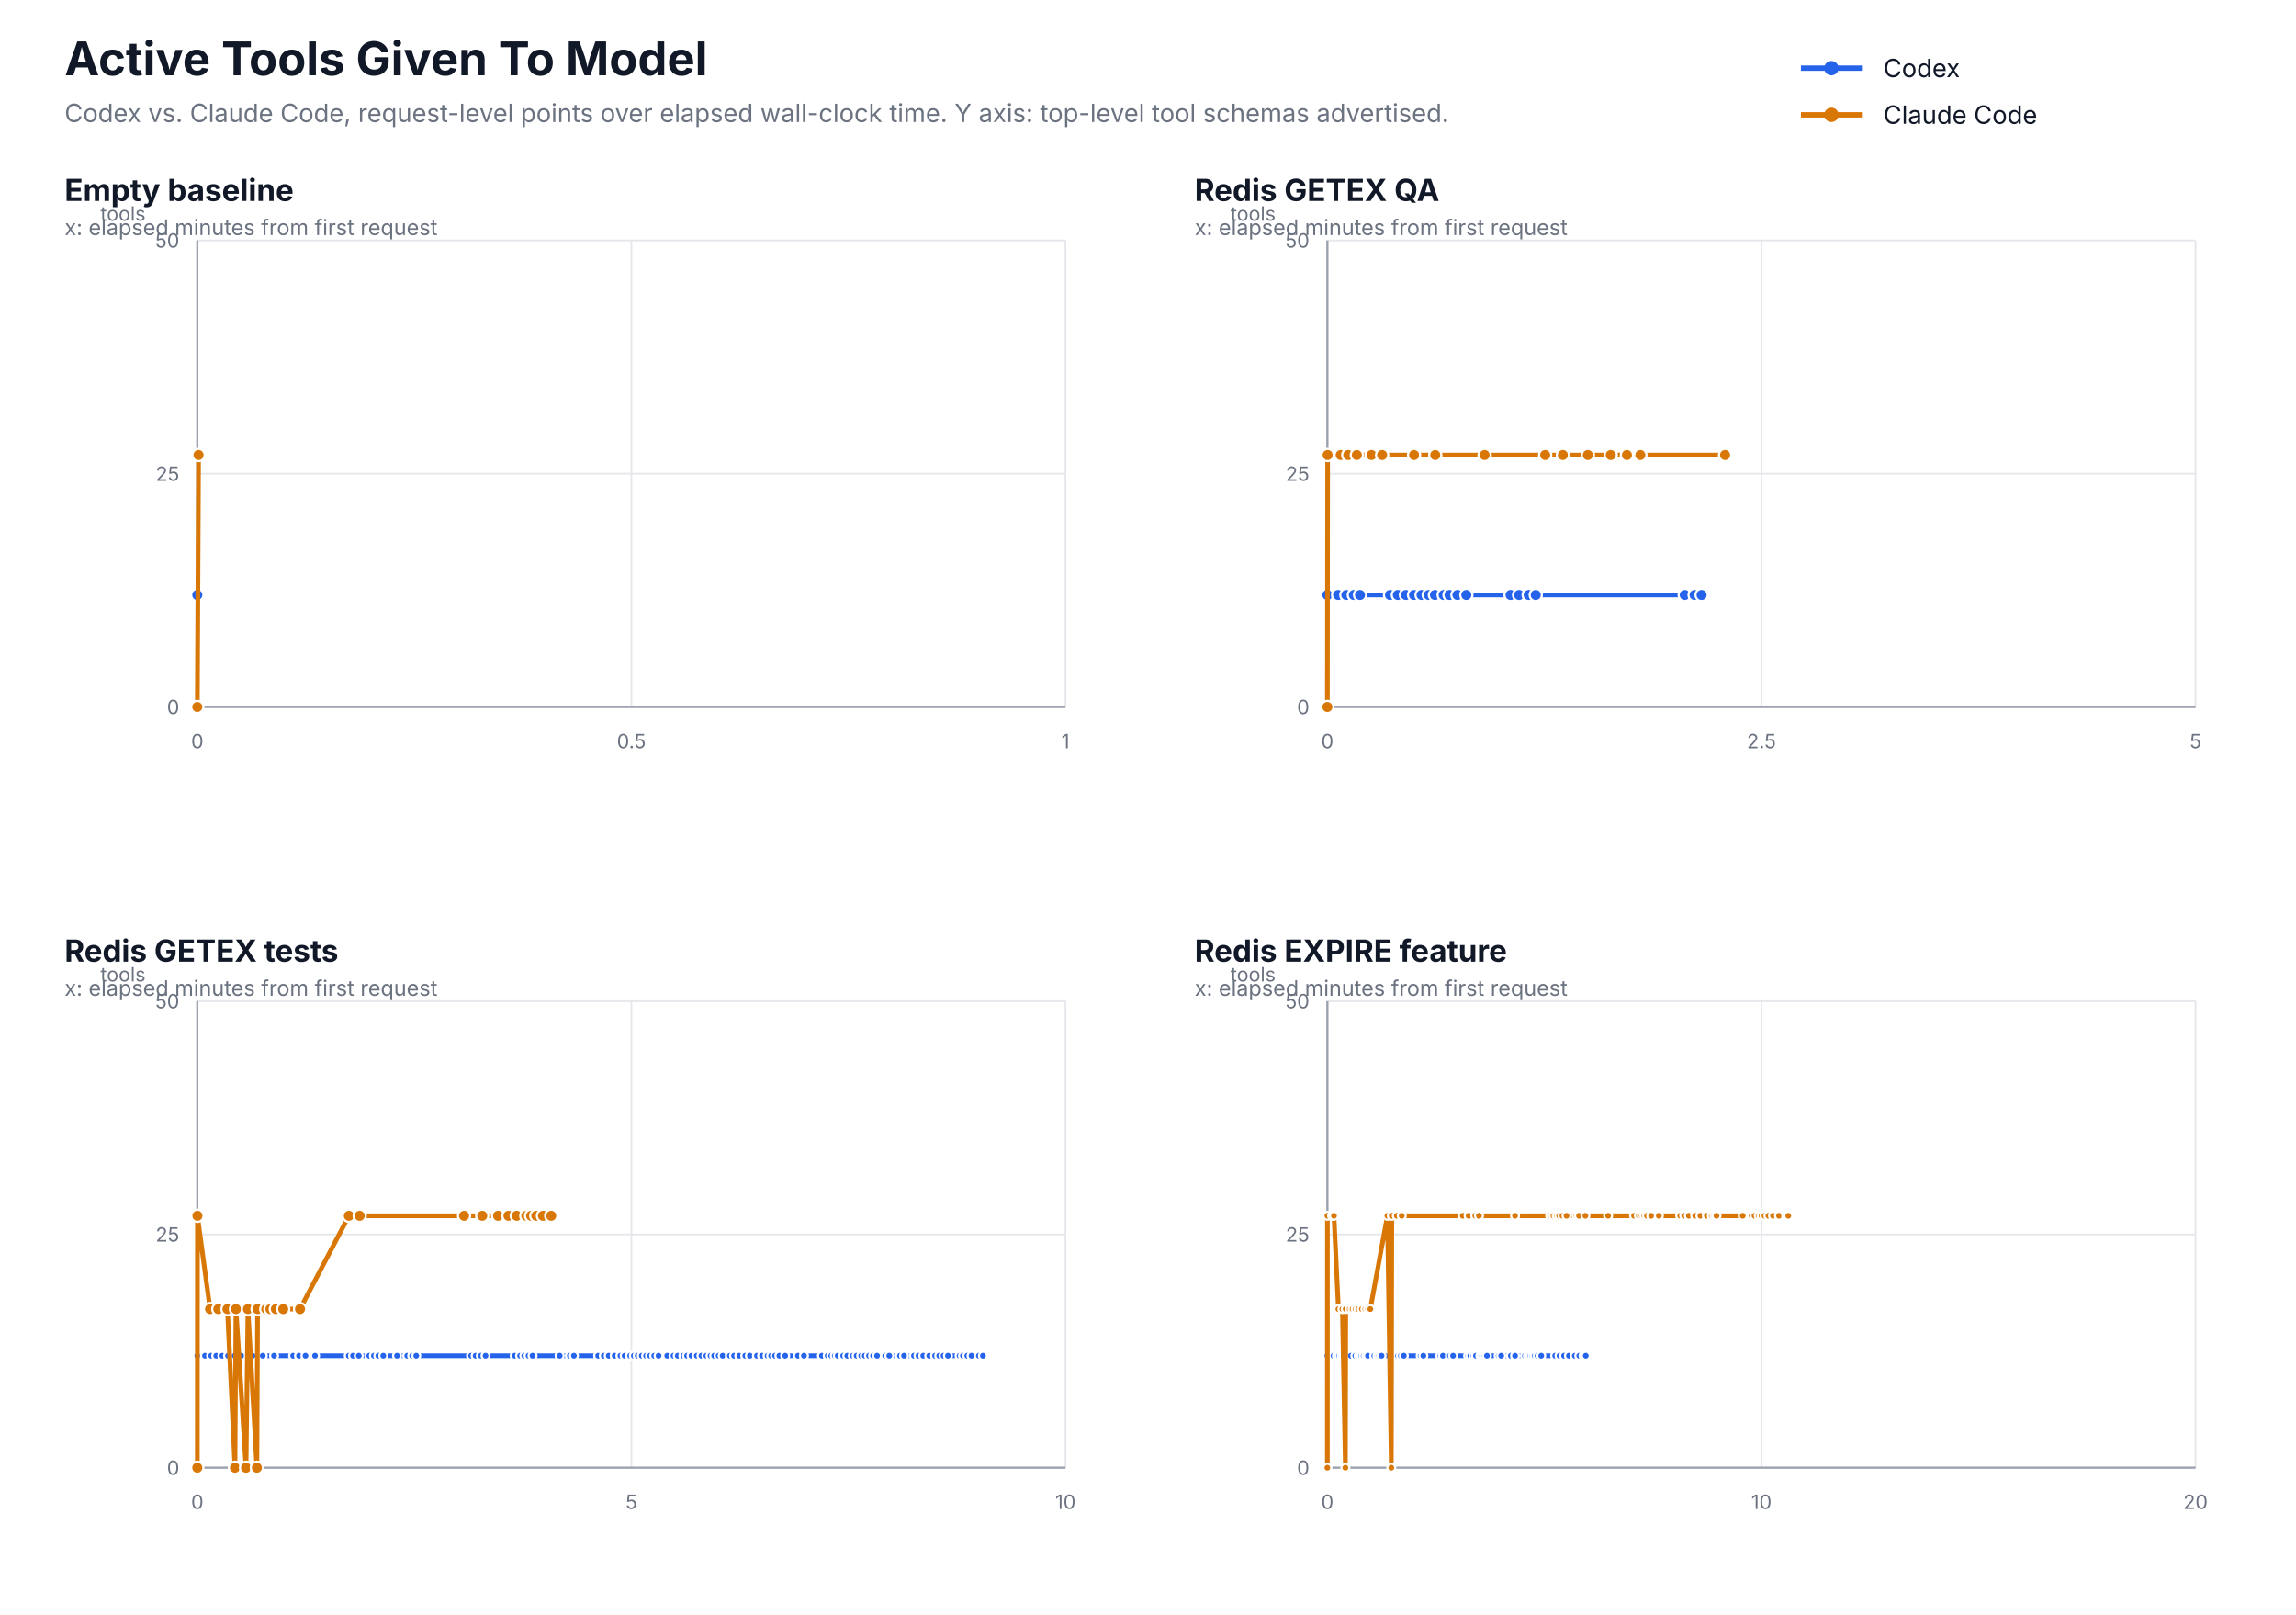
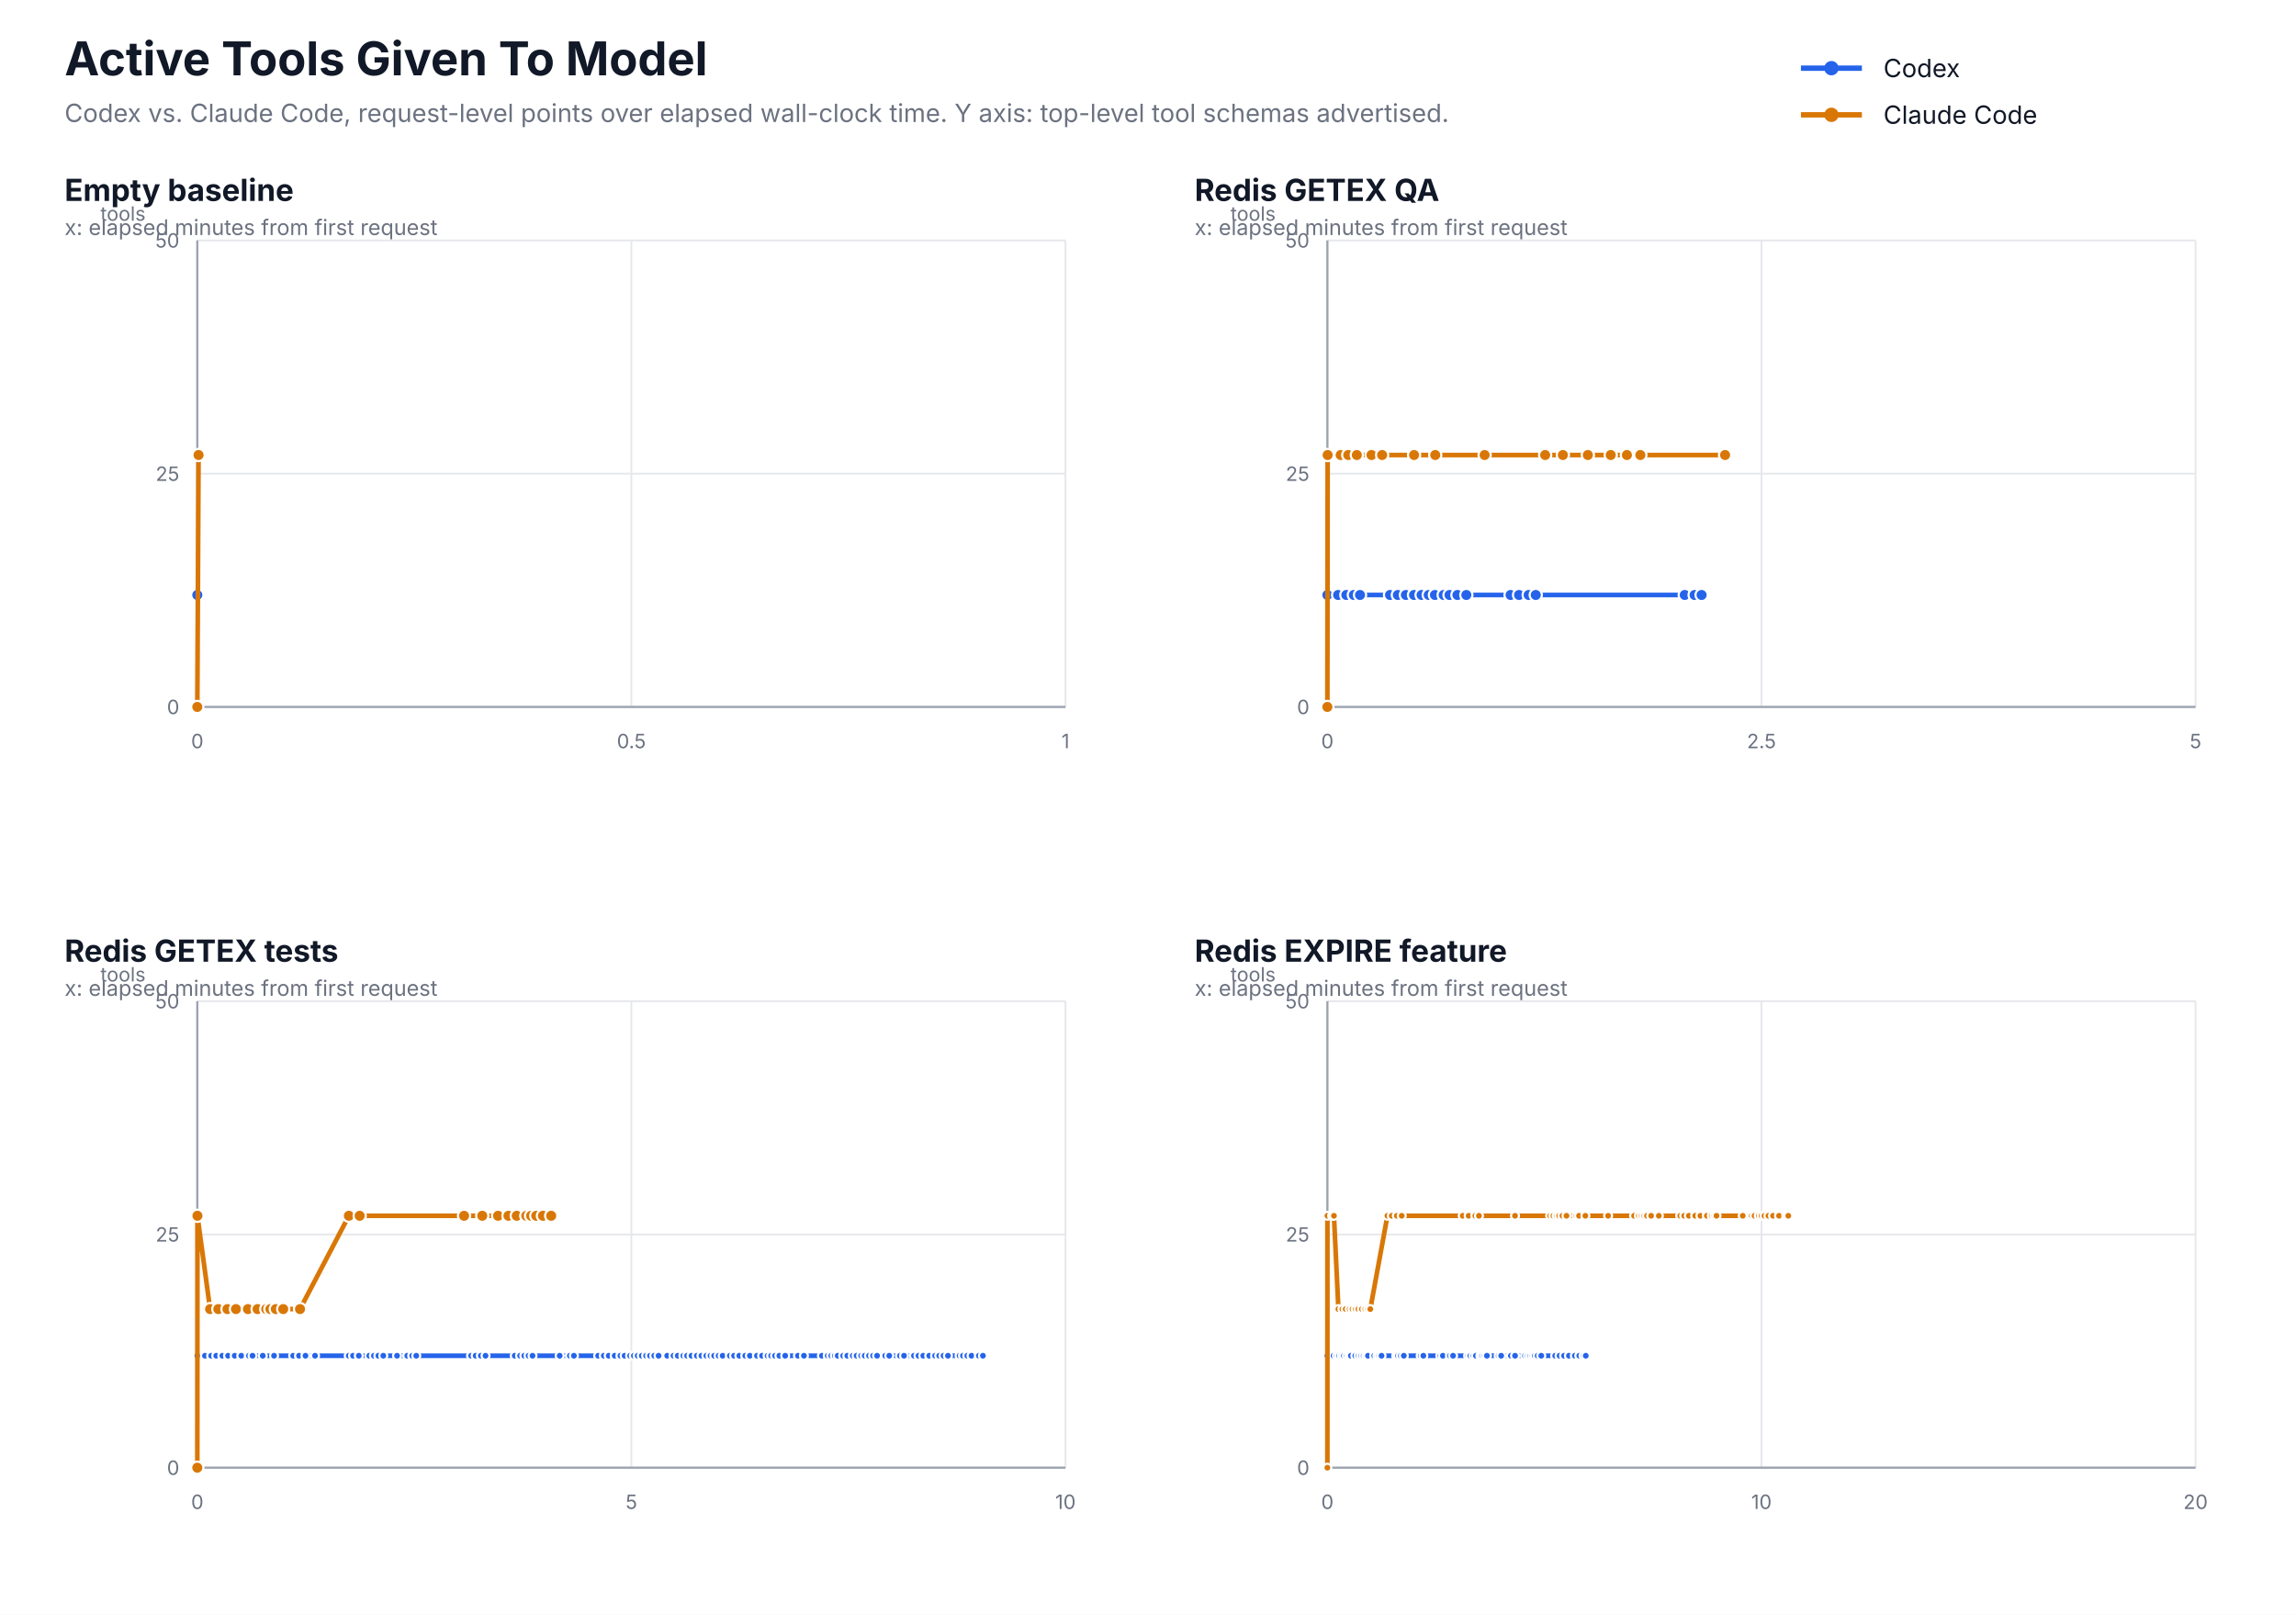
<svg xmlns="http://www.w3.org/2000/svg" width="1280" height="900" viewBox="0 0 1280 900" role="img">
  <style>
text{font-family:Inter,ui-sans-serif,system-ui,-apple-system,BlinkMacSystemFont,'Segoe UI',sans-serif;fill:#111827} .muted{fill:#6b7280} .grid{stroke:#e5e7eb;stroke-width:1} .axis{stroke:#9ca3af;stroke-width:1.2} .line{fill:none;stroke-width:2.6;stroke-linejoin:round;stroke-linecap:round} .dot{stroke:white;stroke-width:1.2}
</style>
  <rect width="100%" height="100%" fill="#ffffff" />
  <text x="36" y="42" font-size="26" font-weight="700">Active Tools Given To Model</text>
  <text x="36" y="68" font-size="14" class="muted">Codex vs. Claude Code, request-level points over elapsed wall-clock time. Y axis: top-level tool schemas advertised.</text>
  <line x1="1004" y1="38" x2="1038" y2="38" stroke="#2563eb" stroke-width="3" />
  <circle cx="1021" cy="38" r="4" fill="#2563eb" />
  <text x="1050" y="43" font-size="14">Codex</text>
  <line x1="1004" y1="64" x2="1038" y2="64" stroke="#d97706" stroke-width="3" />
  <circle cx="1021" cy="64" r="4" fill="#d97706" />
  <text x="1050" y="69" font-size="14">Claude Code</text>
  <text x="36.0" y="112.0" font-size="17" font-weight="700">Empty baseline</text>
  <text x="36.0" y="131.0" font-size="12" class="muted">x: elapsed minutes from first request</text>
  <line x1="110.00" y1="134.00" x2="110.00" y2="394.00" class="grid" />
  <text x="110.00" y="417.00" font-size="11" text-anchor="middle" class="muted">0</text>
  <line x1="352.00" y1="134.00" x2="352.00" y2="394.00" class="grid" />
  <text x="352.00" y="417.00" font-size="11" text-anchor="middle" class="muted">0.5</text>
  <line x1="594.00" y1="134.00" x2="594.00" y2="394.00" class="grid" />
  <text x="594.00" y="417.00" font-size="11" text-anchor="middle" class="muted">1</text>
  <line x1="110.00" y1="394.00" x2="594.00" y2="394.00" class="grid" />
  <text x="100.00" y="398.00" font-size="11" text-anchor="end" class="muted">0</text>
  <line x1="110.00" y1="264.00" x2="594.00" y2="264.00" class="grid" />
  <text x="100.00" y="268.00" font-size="11" text-anchor="end" class="muted">25</text>
  <line x1="110.00" y1="134.00" x2="594.00" y2="134.00" class="grid" />
  <text x="100.00" y="138.00" font-size="11" text-anchor="end" class="muted">50</text>
  <line x1="110.00" y1="394.00" x2="594.00" y2="394.00" class="axis" />
  <line x1="110.00" y1="134.00" x2="110.00" y2="394.00" class="axis" />
  <text x="56.00" y="123.00" font-size="11" class="muted">tools</text>
  <path d="M 110.00 331.60" class="line" stroke="#2563eb" />
  <circle cx="110.00" cy="331.60" r="3.4" fill="#2563eb" class="dot" />
  <path d="M 110.00 394.00 L 110.70 253.60" class="line" stroke="#d97706" />
  <circle cx="110.00" cy="394.00" r="3.4" fill="#d97706" class="dot" />
  <circle cx="110.70" cy="253.60" r="3.4" fill="#d97706" class="dot" />
  <text x="666.0" y="112.0" font-size="17" font-weight="700">Redis GETEX QA</text>
  <text x="666.0" y="131.0" font-size="12" class="muted">x: elapsed minutes from first request</text>
  <line x1="740.00" y1="134.00" x2="740.00" y2="394.00" class="grid" />
  <text x="740.00" y="417.00" font-size="11" text-anchor="middle" class="muted">0</text>
  <line x1="982.00" y1="134.00" x2="982.00" y2="394.00" class="grid" />
  <text x="982.00" y="417.00" font-size="11" text-anchor="middle" class="muted">2.5</text>
  <line x1="1224.00" y1="134.00" x2="1224.00" y2="394.00" class="grid" />
  <text x="1224.00" y="417.00" font-size="11" text-anchor="middle" class="muted">5</text>
  <line x1="740.00" y1="394.00" x2="1224.00" y2="394.00" class="grid" />
  <text x="730.00" y="398.00" font-size="11" text-anchor="end" class="muted">0</text>
  <line x1="740.00" y1="264.00" x2="1224.00" y2="264.00" class="grid" />
  <text x="730.00" y="268.00" font-size="11" text-anchor="end" class="muted">25</text>
  <line x1="740.00" y1="134.00" x2="1224.00" y2="134.00" class="grid" />
  <text x="730.00" y="138.00" font-size="11" text-anchor="end" class="muted">50</text>
  <line x1="740.00" y1="394.00" x2="1224.00" y2="394.00" class="axis" />
  <line x1="740.00" y1="134.00" x2="740.00" y2="394.00" class="axis" />
  <text x="686.00" y="123.00" font-size="11" class="muted">tools</text>
  <path d="M 740.00 331.60 L 745.98 331.60 L 750.57 331.60 L 754.75 331.60 L 758.20 331.60 L 774.92 331.60 L 779.29 331.60 L 783.78 331.60 L 788.31 331.60 L 792.52 331.60 L 796.51 331.60 L 799.97 331.60 L 804.82 331.60 L 808.10 331.60 L 812.51 331.60 L 817.47 331.60 L 842.13 331.60 L 846.87 331.60 L 852.22 331.60 L 856.17 331.60 L 939.23 331.60 L 944.73 331.60 L 948.63 331.60" class="line" stroke="#2563eb" />
  <circle cx="740.00" cy="331.60" r="3.4" fill="#2563eb" class="dot" />
  <circle cx="745.98" cy="331.60" r="3.4" fill="#2563eb" class="dot" />
  <circle cx="750.57" cy="331.60" r="3.4" fill="#2563eb" class="dot" />
  <circle cx="754.75" cy="331.60" r="3.4" fill="#2563eb" class="dot" />
  <circle cx="758.20" cy="331.60" r="3.4" fill="#2563eb" class="dot" />
  <circle cx="774.92" cy="331.60" r="3.4" fill="#2563eb" class="dot" />
  <circle cx="779.29" cy="331.60" r="3.4" fill="#2563eb" class="dot" />
  <circle cx="783.78" cy="331.60" r="3.4" fill="#2563eb" class="dot" />
  <circle cx="788.31" cy="331.60" r="3.4" fill="#2563eb" class="dot" />
  <circle cx="792.52" cy="331.60" r="3.4" fill="#2563eb" class="dot" />
  <circle cx="796.51" cy="331.60" r="3.4" fill="#2563eb" class="dot" />
  <circle cx="799.97" cy="331.60" r="3.4" fill="#2563eb" class="dot" />
  <circle cx="804.82" cy="331.60" r="3.4" fill="#2563eb" class="dot" />
  <circle cx="808.10" cy="331.60" r="3.4" fill="#2563eb" class="dot" />
  <circle cx="812.51" cy="331.60" r="3.4" fill="#2563eb" class="dot" />
  <circle cx="817.47" cy="331.60" r="3.4" fill="#2563eb" class="dot" />
  <circle cx="842.13" cy="331.60" r="3.4" fill="#2563eb" class="dot" />
  <circle cx="846.87" cy="331.60" r="3.4" fill="#2563eb" class="dot" />
  <circle cx="852.22" cy="331.60" r="3.4" fill="#2563eb" class="dot" />
  <circle cx="856.17" cy="331.60" r="3.4" fill="#2563eb" class="dot" />
  <circle cx="939.23" cy="331.60" r="3.4" fill="#2563eb" class="dot" />
  <circle cx="944.73" cy="331.60" r="3.4" fill="#2563eb" class="dot" />
  <circle cx="948.63" cy="331.60" r="3.4" fill="#2563eb" class="dot" />
  <path d="M 740.00 394.00 L 740.15 253.60 L 747.43 253.60 L 751.64 253.60 L 756.42 253.60 L 764.60 253.60 L 770.53 253.60 L 788.34 253.60 L 800.14 253.60 L 827.67 253.60 L 861.42 253.60 L 871.29 253.60 L 885.21 253.60 L 897.97 253.60 L 906.99 253.60 L 914.49 253.60 L 961.72 253.60" class="line" stroke="#d97706" />
  <circle cx="740.00" cy="394.00" r="3.4" fill="#d97706" class="dot" />
  <circle cx="740.15" cy="253.60" r="3.4" fill="#d97706" class="dot" />
  <circle cx="747.43" cy="253.60" r="3.4" fill="#d97706" class="dot" />
  <circle cx="751.64" cy="253.60" r="3.4" fill="#d97706" class="dot" />
  <circle cx="756.42" cy="253.60" r="3.4" fill="#d97706" class="dot" />
  <circle cx="764.60" cy="253.60" r="3.4" fill="#d97706" class="dot" />
  <circle cx="770.53" cy="253.60" r="3.4" fill="#d97706" class="dot" />
  <circle cx="788.34" cy="253.60" r="3.4" fill="#d97706" class="dot" />
  <circle cx="800.14" cy="253.60" r="3.4" fill="#d97706" class="dot" />
  <circle cx="827.67" cy="253.60" r="3.4" fill="#d97706" class="dot" />
  <circle cx="861.42" cy="253.60" r="3.4" fill="#d97706" class="dot" />
  <circle cx="871.29" cy="253.60" r="3.4" fill="#d97706" class="dot" />
  <circle cx="885.21" cy="253.60" r="3.4" fill="#d97706" class="dot" />
  <circle cx="897.97" cy="253.60" r="3.4" fill="#d97706" class="dot" />
  <circle cx="906.99" cy="253.60" r="3.4" fill="#d97706" class="dot" />
  <circle cx="914.49" cy="253.60" r="3.4" fill="#d97706" class="dot" />
  <circle cx="961.72" cy="253.60" r="3.4" fill="#d97706" class="dot" />
  <text x="36.0" y="536.0" font-size="17" font-weight="700">Redis GETEX tests</text>
  <text x="36.0" y="555.0" font-size="12" class="muted">x: elapsed minutes from first request</text>
  <line x1="110.00" y1="558.00" x2="110.00" y2="818.00" class="grid" />
  <text x="110.00" y="841.00" font-size="11" text-anchor="middle" class="muted">0</text>
  <line x1="352.00" y1="558.00" x2="352.00" y2="818.00" class="grid" />
  <text x="352.00" y="841.00" font-size="11" text-anchor="middle" class="muted">5</text>
  <line x1="594.00" y1="558.00" x2="594.00" y2="818.00" class="grid" />
  <text x="594.00" y="841.00" font-size="11" text-anchor="middle" class="muted">10</text>
  <line x1="110.00" y1="818.00" x2="594.00" y2="818.00" class="grid" />
  <text x="100.00" y="822.00" font-size="11" text-anchor="end" class="muted">0</text>
  <line x1="110.00" y1="688.00" x2="594.00" y2="688.00" class="grid" />
  <text x="100.00" y="692.00" font-size="11" text-anchor="end" class="muted">25</text>
  <line x1="110.00" y1="558.00" x2="594.00" y2="558.00" class="grid" />
  <text x="100.00" y="562.00" font-size="11" text-anchor="end" class="muted">50</text>
  <line x1="110.00" y1="818.00" x2="594.00" y2="818.00" class="axis" />
  <line x1="110.00" y1="558.00" x2="110.00" y2="818.00" class="axis" />
  <text x="56.00" y="547.00" font-size="11" class="muted">tools</text>
  <path d="M 110.00 755.60 L 114.27 755.60 L 117.72 755.60 L 120.56 755.60 L 123.95 755.60 L 127.15 755.60 L 130.85 755.60 L 134.53 755.60 L 138.77 755.60 L 140.79 755.60 L 146.49 755.60 L 152.78 755.60 L 163.44 755.60 L 166.70 755.60 L 170.30 755.60 L 175.63 755.60 L 194.43 755.60 L 196.81 755.60 L 200.03 755.60 L 205.86 755.60 L 208.46 755.60 L 210.93 755.60 L 213.69 755.60 L 221.35 755.60 L 227.04 755.60 L 229.80 755.60 L 232.06 755.60 L 262.62 755.60 L 265.18 755.60 L 268.07 755.60 L 270.68 755.60 L 286.97 755.60 L 289.95 755.60 L 292.30 755.60 L 294.66 755.60 L 296.88 755.60 L 312.01 755.60 L 317.69 755.60 L 319.95 755.60 L 333.47 755.60 L 336.62 755.60 L 339.36 755.60 L 342.70 755.60 L 345.88 755.60 L 348.24 755.60 L 351.28 755.60 L 353.37 755.60 L 355.50 755.60 L 357.78 755.60 L 360.21 755.60 L 362.38 755.60 L 364.73 755.60 L 367.15 755.60 L 371.97 755.60 L 375.47 755.60 L 377.85 755.60 L 380.96 755.60 L 383.05 755.60 L 385.52 755.60 L 388.47 755.60 L 391.05 755.60 L 393.78 755.60 L 396.11 755.60 L 398.15 755.60 L 400.63 755.60 L 402.89 755.60 L 406.90 755.60 L 409.24 755.60 L 412.16 755.60 L 415.48 755.60 L 418.06 755.60 L 422.01 755.60 L 424.86 755.60 L 427.91 755.60 L 429.91 755.60 L 432.09 755.60 L 434.49 755.60 L 437.74 755.60 L 444.84 755.60 L 448.19 755.60 L 458.22 755.60 L 461.46 755.60 L 463.42 755.60 L 465.41 755.60 L 467.02 755.60 L 470.07 755.60 L 472.37 755.60 L 475.42 755.60 L 477.56 755.60 L 480.10 755.60 L 482.09 755.60 L 484.48 755.60 L 486.74 755.60 L 488.96 755.60 L 493.52 755.60 L 495.75 755.60 L 501.72 755.60 L 503.99 755.60 L 509.53 755.60 L 512.06 755.60 L 514.72 755.60 L 518.04 755.60 L 521.31 755.60 L 523.61 755.60 L 526.00 755.60 L 528.47 755.60 L 534.95 755.60 L 536.84 755.60 L 539.25 755.60 L 541.62 755.60 L 545.72 755.60 L 547.97 755.60" class="line" stroke="#2563eb" />
  <circle cx="110.00" cy="755.60" r="2.2" fill="#2563eb" class="dot" />
  <circle cx="114.27" cy="755.60" r="2.2" fill="#2563eb" class="dot" />
  <circle cx="117.72" cy="755.60" r="2.2" fill="#2563eb" class="dot" />
  <circle cx="120.56" cy="755.60" r="2.2" fill="#2563eb" class="dot" />
  <circle cx="123.95" cy="755.60" r="2.2" fill="#2563eb" class="dot" />
  <circle cx="127.15" cy="755.60" r="2.2" fill="#2563eb" class="dot" />
  <circle cx="130.85" cy="755.60" r="2.2" fill="#2563eb" class="dot" />
  <circle cx="134.53" cy="755.60" r="2.2" fill="#2563eb" class="dot" />
  <circle cx="138.77" cy="755.60" r="2.2" fill="#2563eb" class="dot" />
  <circle cx="140.79" cy="755.60" r="2.2" fill="#2563eb" class="dot" />
  <circle cx="146.49" cy="755.60" r="2.2" fill="#2563eb" class="dot" />
  <circle cx="152.78" cy="755.60" r="2.2" fill="#2563eb" class="dot" />
  <circle cx="163.44" cy="755.60" r="2.2" fill="#2563eb" class="dot" />
  <circle cx="166.70" cy="755.60" r="2.2" fill="#2563eb" class="dot" />
  <circle cx="170.30" cy="755.60" r="2.2" fill="#2563eb" class="dot" />
  <circle cx="175.63" cy="755.60" r="2.2" fill="#2563eb" class="dot" />
  <circle cx="194.43" cy="755.60" r="2.2" fill="#2563eb" class="dot" />
  <circle cx="196.81" cy="755.60" r="2.2" fill="#2563eb" class="dot" />
  <circle cx="200.03" cy="755.60" r="2.2" fill="#2563eb" class="dot" />
  <circle cx="205.86" cy="755.60" r="2.2" fill="#2563eb" class="dot" />
  <circle cx="208.46" cy="755.60" r="2.2" fill="#2563eb" class="dot" />
  <circle cx="210.93" cy="755.60" r="2.2" fill="#2563eb" class="dot" />
  <circle cx="213.69" cy="755.60" r="2.2" fill="#2563eb" class="dot" />
  <circle cx="221.35" cy="755.60" r="2.2" fill="#2563eb" class="dot" />
  <circle cx="227.04" cy="755.60" r="2.2" fill="#2563eb" class="dot" />
  <circle cx="229.80" cy="755.60" r="2.2" fill="#2563eb" class="dot" />
  <circle cx="232.06" cy="755.60" r="2.2" fill="#2563eb" class="dot" />
  <circle cx="262.62" cy="755.60" r="2.2" fill="#2563eb" class="dot" />
  <circle cx="265.18" cy="755.60" r="2.2" fill="#2563eb" class="dot" />
  <circle cx="268.07" cy="755.60" r="2.2" fill="#2563eb" class="dot" />
  <circle cx="270.68" cy="755.60" r="2.2" fill="#2563eb" class="dot" />
  <circle cx="286.97" cy="755.60" r="2.2" fill="#2563eb" class="dot" />
  <circle cx="289.95" cy="755.60" r="2.2" fill="#2563eb" class="dot" />
  <circle cx="292.30" cy="755.60" r="2.2" fill="#2563eb" class="dot" />
  <circle cx="294.66" cy="755.60" r="2.2" fill="#2563eb" class="dot" />
  <circle cx="296.88" cy="755.60" r="2.2" fill="#2563eb" class="dot" />
  <circle cx="312.01" cy="755.60" r="2.2" fill="#2563eb" class="dot" />
  <circle cx="317.69" cy="755.60" r="2.2" fill="#2563eb" class="dot" />
  <circle cx="319.95" cy="755.60" r="2.2" fill="#2563eb" class="dot" />
  <circle cx="333.47" cy="755.60" r="2.2" fill="#2563eb" class="dot" />
  <circle cx="336.62" cy="755.60" r="2.2" fill="#2563eb" class="dot" />
  <circle cx="339.36" cy="755.60" r="2.2" fill="#2563eb" class="dot" />
  <circle cx="342.70" cy="755.60" r="2.2" fill="#2563eb" class="dot" />
  <circle cx="345.88" cy="755.60" r="2.2" fill="#2563eb" class="dot" />
  <circle cx="348.24" cy="755.60" r="2.2" fill="#2563eb" class="dot" />
  <circle cx="351.28" cy="755.60" r="2.2" fill="#2563eb" class="dot" />
  <circle cx="353.37" cy="755.60" r="2.2" fill="#2563eb" class="dot" />
  <circle cx="355.50" cy="755.60" r="2.2" fill="#2563eb" class="dot" />
  <circle cx="357.78" cy="755.60" r="2.2" fill="#2563eb" class="dot" />
  <circle cx="360.21" cy="755.60" r="2.2" fill="#2563eb" class="dot" />
  <circle cx="362.38" cy="755.60" r="2.2" fill="#2563eb" class="dot" />
  <circle cx="364.73" cy="755.60" r="2.2" fill="#2563eb" class="dot" />
  <circle cx="367.15" cy="755.60" r="2.2" fill="#2563eb" class="dot" />
  <circle cx="371.97" cy="755.60" r="2.2" fill="#2563eb" class="dot" />
  <circle cx="375.47" cy="755.60" r="2.2" fill="#2563eb" class="dot" />
  <circle cx="377.85" cy="755.60" r="2.2" fill="#2563eb" class="dot" />
  <circle cx="380.96" cy="755.60" r="2.2" fill="#2563eb" class="dot" />
  <circle cx="383.05" cy="755.60" r="2.2" fill="#2563eb" class="dot" />
  <circle cx="385.52" cy="755.60" r="2.2" fill="#2563eb" class="dot" />
  <circle cx="388.47" cy="755.60" r="2.2" fill="#2563eb" class="dot" />
  <circle cx="391.05" cy="755.60" r="2.2" fill="#2563eb" class="dot" />
  <circle cx="393.78" cy="755.60" r="2.2" fill="#2563eb" class="dot" />
  <circle cx="396.11" cy="755.60" r="2.2" fill="#2563eb" class="dot" />
  <circle cx="398.15" cy="755.60" r="2.2" fill="#2563eb" class="dot" />
  <circle cx="400.63" cy="755.60" r="2.2" fill="#2563eb" class="dot" />
  <circle cx="402.89" cy="755.60" r="2.2" fill="#2563eb" class="dot" />
  <circle cx="406.90" cy="755.60" r="2.2" fill="#2563eb" class="dot" />
  <circle cx="409.24" cy="755.60" r="2.2" fill="#2563eb" class="dot" />
  <circle cx="412.16" cy="755.60" r="2.2" fill="#2563eb" class="dot" />
  <circle cx="415.48" cy="755.60" r="2.2" fill="#2563eb" class="dot" />
  <circle cx="418.06" cy="755.60" r="2.2" fill="#2563eb" class="dot" />
  <circle cx="422.01" cy="755.60" r="2.2" fill="#2563eb" class="dot" />
  <circle cx="424.86" cy="755.60" r="2.2" fill="#2563eb" class="dot" />
  <circle cx="427.91" cy="755.60" r="2.2" fill="#2563eb" class="dot" />
  <circle cx="429.91" cy="755.60" r="2.2" fill="#2563eb" class="dot" />
  <circle cx="432.09" cy="755.60" r="2.2" fill="#2563eb" class="dot" />
  <circle cx="434.49" cy="755.60" r="2.2" fill="#2563eb" class="dot" />
  <circle cx="437.74" cy="755.60" r="2.2" fill="#2563eb" class="dot" />
  <circle cx="444.84" cy="755.60" r="2.2" fill="#2563eb" class="dot" />
  <circle cx="448.19" cy="755.60" r="2.2" fill="#2563eb" class="dot" />
  <circle cx="458.22" cy="755.60" r="2.2" fill="#2563eb" class="dot" />
  <circle cx="461.46" cy="755.60" r="2.2" fill="#2563eb" class="dot" />
  <circle cx="463.42" cy="755.60" r="2.2" fill="#2563eb" class="dot" />
  <circle cx="465.41" cy="755.60" r="2.2" fill="#2563eb" class="dot" />
  <circle cx="467.02" cy="755.60" r="2.2" fill="#2563eb" class="dot" />
  <circle cx="470.07" cy="755.60" r="2.2" fill="#2563eb" class="dot" />
  <circle cx="472.37" cy="755.60" r="2.2" fill="#2563eb" class="dot" />
  <circle cx="475.42" cy="755.60" r="2.2" fill="#2563eb" class="dot" />
  <circle cx="477.56" cy="755.60" r="2.2" fill="#2563eb" class="dot" />
  <circle cx="480.10" cy="755.60" r="2.2" fill="#2563eb" class="dot" />
  <circle cx="482.09" cy="755.60" r="2.2" fill="#2563eb" class="dot" />
  <circle cx="484.48" cy="755.60" r="2.2" fill="#2563eb" class="dot" />
  <circle cx="486.74" cy="755.60" r="2.2" fill="#2563eb" class="dot" />
  <circle cx="488.96" cy="755.60" r="2.2" fill="#2563eb" class="dot" />
  <circle cx="493.52" cy="755.60" r="2.2" fill="#2563eb" class="dot" />
  <circle cx="495.75" cy="755.60" r="2.2" fill="#2563eb" class="dot" />
  <circle cx="501.72" cy="755.60" r="2.2" fill="#2563eb" class="dot" />
  <circle cx="503.99" cy="755.60" r="2.2" fill="#2563eb" class="dot" />
  <circle cx="509.53" cy="755.60" r="2.2" fill="#2563eb" class="dot" />
  <circle cx="512.06" cy="755.60" r="2.2" fill="#2563eb" class="dot" />
  <circle cx="514.72" cy="755.60" r="2.2" fill="#2563eb" class="dot" />
  <circle cx="518.04" cy="755.60" r="2.2" fill="#2563eb" class="dot" />
  <circle cx="521.31" cy="755.60" r="2.2" fill="#2563eb" class="dot" />
  <circle cx="523.61" cy="755.60" r="2.2" fill="#2563eb" class="dot" />
  <circle cx="526.00" cy="755.60" r="2.2" fill="#2563eb" class="dot" />
  <circle cx="528.47" cy="755.60" r="2.2" fill="#2563eb" class="dot" />
  <circle cx="534.95" cy="755.60" r="2.2" fill="#2563eb" class="dot" />
  <circle cx="536.84" cy="755.60" r="2.2" fill="#2563eb" class="dot" />
  <circle cx="539.25" cy="755.60" r="2.2" fill="#2563eb" class="dot" />
  <circle cx="541.62" cy="755.60" r="2.2" fill="#2563eb" class="dot" />
  <circle cx="545.72" cy="755.60" r="2.2" fill="#2563eb" class="dot" />
  <circle cx="547.97" cy="755.60" r="2.2" fill="#2563eb" class="dot" />
-   <path d="M 110.00 818.00 L 110.07 677.60 L 117.12 729.60 L 121.71 729.60 L 126.80 729.60 L 130.99 818.00 L 131.54 729.60 L 137.16 818.00 L 138.23 729.60 L 143.21 818.00 L 143.60 729.60 L 148.44 729.60 L 150.75 729.60 L 153.78 729.60 L 157.90 729.60 L 167.26 729.60 L 194.51 677.60 L 200.52 677.60 L 258.71 677.60 L 268.85 677.60 L 277.67 677.60 L 283.47 677.60 L 288.08 677.60 L 293.40 677.60 L 296.09 677.60 L 298.98 677.60 L 302.69 677.60 L 307.29 677.60" class="line" stroke="#d97706" />
+   <path d="M 110.00 818.00 L 110.07 677.60 L 117.12 729.60 L 121.71 729.60 L 126.80 729.60 L 131.54 729.60 L 138.23 729.60 L 143.60 729.60 L 148.44 729.60 L 150.75 729.60 L 153.78 729.60 L 157.90 729.60 L 167.26 729.60 L 194.51 677.60 L 200.52 677.60 L 258.71 677.60 L 268.85 677.60 L 277.67 677.60 L 283.47 677.60 L 288.08 677.60 L 293.40 677.60 L 296.09 677.60 L 298.98 677.60 L 302.69 677.60 L 307.29 677.60" class="line" stroke="#d97706" />
  <circle cx="110.00" cy="818.00" r="3.4" fill="#d97706" class="dot" />
  <circle cx="110.07" cy="677.60" r="3.4" fill="#d97706" class="dot" />
  <circle cx="117.12" cy="729.60" r="3.4" fill="#d97706" class="dot" />
  <circle cx="121.71" cy="729.60" r="3.4" fill="#d97706" class="dot" />
  <circle cx="126.80" cy="729.60" r="3.4" fill="#d97706" class="dot" />
-   <circle cx="130.99" cy="818.00" r="3.4" fill="#d97706" class="dot" />
  <circle cx="131.54" cy="729.60" r="3.4" fill="#d97706" class="dot" />
-   <circle cx="137.16" cy="818.00" r="3.4" fill="#d97706" class="dot" />
  <circle cx="138.23" cy="729.60" r="3.4" fill="#d97706" class="dot" />
-   <circle cx="143.21" cy="818.00" r="3.4" fill="#d97706" class="dot" />
  <circle cx="143.60" cy="729.60" r="3.4" fill="#d97706" class="dot" />
  <circle cx="148.44" cy="729.60" r="3.4" fill="#d97706" class="dot" />
  <circle cx="150.75" cy="729.60" r="3.4" fill="#d97706" class="dot" />
  <circle cx="153.78" cy="729.60" r="3.4" fill="#d97706" class="dot" />
  <circle cx="157.90" cy="729.60" r="3.4" fill="#d97706" class="dot" />
  <circle cx="167.26" cy="729.60" r="3.4" fill="#d97706" class="dot" />
  <circle cx="194.51" cy="677.60" r="3.4" fill="#d97706" class="dot" />
  <circle cx="200.52" cy="677.60" r="3.4" fill="#d97706" class="dot" />
  <circle cx="258.71" cy="677.60" r="3.4" fill="#d97706" class="dot" />
  <circle cx="268.85" cy="677.60" r="3.4" fill="#d97706" class="dot" />
  <circle cx="277.67" cy="677.60" r="3.4" fill="#d97706" class="dot" />
  <circle cx="283.47" cy="677.60" r="3.4" fill="#d97706" class="dot" />
  <circle cx="288.08" cy="677.60" r="3.4" fill="#d97706" class="dot" />
  <circle cx="293.40" cy="677.60" r="3.4" fill="#d97706" class="dot" />
  <circle cx="296.09" cy="677.60" r="3.4" fill="#d97706" class="dot" />
  <circle cx="298.98" cy="677.60" r="3.4" fill="#d97706" class="dot" />
  <circle cx="302.69" cy="677.60" r="3.4" fill="#d97706" class="dot" />
  <circle cx="307.29" cy="677.60" r="3.4" fill="#d97706" class="dot" />
  <text x="666.0" y="536.0" font-size="17" font-weight="700">Redis EXPIRE feature</text>
  <text x="666.0" y="555.0" font-size="12" class="muted">x: elapsed minutes from first request</text>
  <line x1="740.00" y1="558.00" x2="740.00" y2="818.00" class="grid" />
  <text x="740.00" y="841.00" font-size="11" text-anchor="middle" class="muted">0</text>
  <line x1="982.00" y1="558.00" x2="982.00" y2="818.00" class="grid" />
  <text x="982.00" y="841.00" font-size="11" text-anchor="middle" class="muted">10</text>
  <line x1="1224.00" y1="558.00" x2="1224.00" y2="818.00" class="grid" />
  <text x="1224.00" y="841.00" font-size="11" text-anchor="middle" class="muted">20</text>
  <line x1="740.00" y1="818.00" x2="1224.00" y2="818.00" class="grid" />
  <text x="730.00" y="822.00" font-size="11" text-anchor="end" class="muted">0</text>
  <line x1="740.00" y1="688.00" x2="1224.00" y2="688.00" class="grid" />
  <text x="730.00" y="692.00" font-size="11" text-anchor="end" class="muted">25</text>
  <line x1="740.00" y1="558.00" x2="1224.00" y2="558.00" class="grid" />
  <text x="730.00" y="562.00" font-size="11" text-anchor="end" class="muted">50</text>
  <line x1="740.00" y1="818.00" x2="1224.00" y2="818.00" class="axis" />
  <line x1="740.00" y1="558.00" x2="740.00" y2="818.00" class="axis" />
  <text x="686.00" y="547.00" font-size="11" class="muted">tools</text>
  <path d="M 740.00 755.60 L 741.85 755.60 L 743.44 755.60 L 745.31 755.60 L 746.56 755.60 L 748.02 755.60 L 749.23 755.60 L 750.85 755.60 L 752.10 755.60 L 753.10 755.60 L 755.58 755.60 L 757.42 755.60 L 758.86 755.60 L 760.23 755.60 L 761.66 755.60 L 762.64 755.60 L 766.13 755.60 L 767.88 755.60 L 768.91 755.60 L 770.20 755.60 L 778.37 755.60 L 779.42 755.60 L 781.00 755.60 L 782.62 755.60 L 792.02 755.60 L 793.51 755.60 L 802.97 755.60 L 804.41 755.60 L 808.34 755.60 L 810.08 755.60 L 818.47 755.60 L 819.69 755.60 L 821.47 755.60 L 822.83 755.60 L 825.28 755.60 L 826.31 755.60 L 827.73 755.60 L 828.96 755.60 L 835.47 755.60 L 836.91 755.60 L 842.30 755.60 L 844.63 755.60 L 850.18 755.60 L 851.77 755.60 L 853.08 755.60 L 854.43 755.60 L 855.67 755.60 L 857.23 755.60 L 859.24 755.60 L 867.00 755.60 L 869.44 755.60 L 871.97 755.60 L 874.68 755.60 L 877.97 755.60 L 880.44 755.60 L 882.80 755.60 L 884.06 755.60" class="line" stroke="#2563eb" />
  <circle cx="740.00" cy="755.60" r="2.2" fill="#2563eb" class="dot" />
  <circle cx="741.85" cy="755.60" r="2.2" fill="#2563eb" class="dot" />
  <circle cx="743.44" cy="755.60" r="2.2" fill="#2563eb" class="dot" />
  <circle cx="745.31" cy="755.60" r="2.2" fill="#2563eb" class="dot" />
  <circle cx="746.56" cy="755.60" r="2.2" fill="#2563eb" class="dot" />
  <circle cx="748.02" cy="755.60" r="2.2" fill="#2563eb" class="dot" />
  <circle cx="749.23" cy="755.60" r="2.2" fill="#2563eb" class="dot" />
  <circle cx="750.85" cy="755.60" r="2.2" fill="#2563eb" class="dot" />
  <circle cx="752.10" cy="755.60" r="2.2" fill="#2563eb" class="dot" />
  <circle cx="753.10" cy="755.60" r="2.2" fill="#2563eb" class="dot" />
  <circle cx="755.58" cy="755.60" r="2.2" fill="#2563eb" class="dot" />
  <circle cx="757.42" cy="755.60" r="2.2" fill="#2563eb" class="dot" />
  <circle cx="758.86" cy="755.60" r="2.2" fill="#2563eb" class="dot" />
  <circle cx="760.23" cy="755.60" r="2.2" fill="#2563eb" class="dot" />
  <circle cx="761.66" cy="755.60" r="2.2" fill="#2563eb" class="dot" />
  <circle cx="762.64" cy="755.60" r="2.2" fill="#2563eb" class="dot" />
  <circle cx="766.13" cy="755.60" r="2.2" fill="#2563eb" class="dot" />
  <circle cx="767.88" cy="755.60" r="2.2" fill="#2563eb" class="dot" />
  <circle cx="768.91" cy="755.60" r="2.2" fill="#2563eb" class="dot" />
  <circle cx="770.20" cy="755.60" r="2.2" fill="#2563eb" class="dot" />
  <circle cx="778.37" cy="755.60" r="2.2" fill="#2563eb" class="dot" />
  <circle cx="779.42" cy="755.60" r="2.2" fill="#2563eb" class="dot" />
  <circle cx="781.00" cy="755.60" r="2.2" fill="#2563eb" class="dot" />
  <circle cx="782.62" cy="755.60" r="2.2" fill="#2563eb" class="dot" />
  <circle cx="792.02" cy="755.60" r="2.2" fill="#2563eb" class="dot" />
  <circle cx="793.51" cy="755.60" r="2.2" fill="#2563eb" class="dot" />
  <circle cx="802.97" cy="755.60" r="2.2" fill="#2563eb" class="dot" />
  <circle cx="804.41" cy="755.60" r="2.2" fill="#2563eb" class="dot" />
  <circle cx="808.34" cy="755.60" r="2.2" fill="#2563eb" class="dot" />
  <circle cx="810.08" cy="755.60" r="2.2" fill="#2563eb" class="dot" />
  <circle cx="818.47" cy="755.60" r="2.2" fill="#2563eb" class="dot" />
  <circle cx="819.69" cy="755.60" r="2.2" fill="#2563eb" class="dot" />
  <circle cx="821.47" cy="755.60" r="2.2" fill="#2563eb" class="dot" />
  <circle cx="822.83" cy="755.60" r="2.2" fill="#2563eb" class="dot" />
  <circle cx="825.28" cy="755.60" r="2.2" fill="#2563eb" class="dot" />
  <circle cx="826.31" cy="755.60" r="2.2" fill="#2563eb" class="dot" />
  <circle cx="827.73" cy="755.60" r="2.2" fill="#2563eb" class="dot" />
  <circle cx="828.96" cy="755.60" r="2.2" fill="#2563eb" class="dot" />
  <circle cx="835.47" cy="755.60" r="2.2" fill="#2563eb" class="dot" />
  <circle cx="836.91" cy="755.60" r="2.2" fill="#2563eb" class="dot" />
  <circle cx="842.30" cy="755.60" r="2.2" fill="#2563eb" class="dot" />
  <circle cx="844.63" cy="755.60" r="2.2" fill="#2563eb" class="dot" />
  <circle cx="850.18" cy="755.60" r="2.2" fill="#2563eb" class="dot" />
  <circle cx="851.77" cy="755.60" r="2.2" fill="#2563eb" class="dot" />
  <circle cx="853.08" cy="755.60" r="2.2" fill="#2563eb" class="dot" />
  <circle cx="854.43" cy="755.60" r="2.2" fill="#2563eb" class="dot" />
  <circle cx="855.67" cy="755.60" r="2.2" fill="#2563eb" class="dot" />
  <circle cx="857.23" cy="755.60" r="2.2" fill="#2563eb" class="dot" />
  <circle cx="859.24" cy="755.60" r="2.2" fill="#2563eb" class="dot" />
  <circle cx="867.00" cy="755.60" r="2.2" fill="#2563eb" class="dot" />
  <circle cx="869.44" cy="755.60" r="2.2" fill="#2563eb" class="dot" />
  <circle cx="871.97" cy="755.60" r="2.2" fill="#2563eb" class="dot" />
  <circle cx="874.68" cy="755.60" r="2.2" fill="#2563eb" class="dot" />
  <circle cx="877.97" cy="755.60" r="2.2" fill="#2563eb" class="dot" />
  <circle cx="880.44" cy="755.60" r="2.2" fill="#2563eb" class="dot" />
  <circle cx="882.80" cy="755.60" r="2.2" fill="#2563eb" class="dot" />
  <circle cx="884.06" cy="755.60" r="2.2" fill="#2563eb" class="dot" />
-   <path d="M 740.00 818.00 L 740.03 677.60 L 742.64 677.60 L 743.67 677.60 L 746.15 729.60 L 748.37 729.60 L 750.04 818.00 L 750.23 729.60 L 752.44 729.60 L 754.04 729.60 L 755.78 729.60 L 757.31 729.60 L 759.26 729.60 L 761.18 729.60 L 762.68 729.60 L 763.93 729.60 L 773.48 677.60 L 775.64 818.00 L 775.91 677.60 L 778.74 677.60 L 781.45 677.60 L 815.47 677.60 L 818.77 677.60 L 822.48 677.60 L 824.50 677.60 L 844.61 677.60 L 864.22 677.60 L 866.02 677.60 L 867.85 677.60 L 869.22 677.60 L 871.03 677.60 L 873.31 677.60 L 878.92 677.60 L 880.30 677.60 L 883.83 677.60 L 896.51 677.60 L 911.00 677.60 L 913.66 677.60 L 915.25 677.60 L 916.71 677.60 L 918.20 677.60 L 920.53 677.60 L 924.79 677.60 L 936.72 677.60 L 938.93 677.60 L 941.54 677.60 L 945.07 677.60 L 947.97 677.60 L 951.57 677.60 L 954.32 677.60 L 955.80 677.60 L 956.94 677.60 L 971.57 677.60 L 976.57 677.60 L 978.15 677.60 L 980.48 677.60 L 982.04 677.60 L 983.67 677.60 L 985.89 677.60 L 988.46 677.60 L 991.80 677.60 L 995.81 677.60 L 996.96 677.60" class="line" stroke="#d97706" />
+   <path d="M 740.00 818.00 L 740.03 677.60 L 742.64 677.60 L 743.67 677.60 L 746.15 729.60 L 748.37 729.60 L 750.23 729.60 L 752.44 729.60 L 754.04 729.60 L 755.78 729.60 L 757.31 729.60 L 759.26 729.60 L 761.18 729.60 L 762.68 729.60 L 763.93 729.60 L 773.48 677.60 L 775.91 677.60 L 778.74 677.60 L 781.45 677.60 L 815.47 677.60 L 818.77 677.60 L 822.48 677.60 L 824.50 677.60 L 844.61 677.60 L 864.22 677.60 L 866.02 677.60 L 867.85 677.60 L 869.22 677.60 L 871.03 677.60 L 873.31 677.60 L 878.92 677.60 L 880.30 677.60 L 883.83 677.60 L 896.51 677.60 L 911.00 677.60 L 913.66 677.60 L 915.25 677.60 L 916.71 677.60 L 918.20 677.60 L 920.53 677.60 L 924.79 677.60 L 936.72 677.60 L 938.93 677.60 L 941.54 677.60 L 945.07 677.60 L 947.97 677.60 L 951.57 677.60 L 954.32 677.60 L 955.80 677.60 L 956.94 677.60 L 971.57 677.60 L 976.57 677.60 L 978.15 677.60 L 980.48 677.60 L 982.04 677.60 L 983.67 677.60 L 985.89 677.60 L 988.46 677.60 L 991.80 677.60 L 995.81 677.60 L 996.96 677.60" class="line" stroke="#d97706" />
  <circle cx="740.00" cy="818.00" r="2.2" fill="#d97706" class="dot" />
  <circle cx="740.03" cy="677.60" r="2.2" fill="#d97706" class="dot" />
  <circle cx="742.64" cy="677.60" r="2.2" fill="#d97706" class="dot" />
  <circle cx="743.67" cy="677.60" r="2.2" fill="#d97706" class="dot" />
  <circle cx="746.15" cy="729.60" r="2.2" fill="#d97706" class="dot" />
  <circle cx="748.37" cy="729.60" r="2.2" fill="#d97706" class="dot" />
-   <circle cx="750.04" cy="818.00" r="2.2" fill="#d97706" class="dot" />
  <circle cx="750.23" cy="729.60" r="2.2" fill="#d97706" class="dot" />
  <circle cx="752.44" cy="729.60" r="2.2" fill="#d97706" class="dot" />
  <circle cx="754.04" cy="729.60" r="2.2" fill="#d97706" class="dot" />
  <circle cx="755.78" cy="729.60" r="2.2" fill="#d97706" class="dot" />
  <circle cx="757.31" cy="729.60" r="2.2" fill="#d97706" class="dot" />
  <circle cx="759.26" cy="729.60" r="2.2" fill="#d97706" class="dot" />
  <circle cx="761.18" cy="729.60" r="2.2" fill="#d97706" class="dot" />
  <circle cx="762.68" cy="729.60" r="2.2" fill="#d97706" class="dot" />
  <circle cx="763.93" cy="729.60" r="2.2" fill="#d97706" class="dot" />
  <circle cx="773.48" cy="677.60" r="2.2" fill="#d97706" class="dot" />
-   <circle cx="775.64" cy="818.00" r="2.2" fill="#d97706" class="dot" />
  <circle cx="775.91" cy="677.60" r="2.2" fill="#d97706" class="dot" />
  <circle cx="778.74" cy="677.60" r="2.2" fill="#d97706" class="dot" />
  <circle cx="781.45" cy="677.60" r="2.2" fill="#d97706" class="dot" />
  <circle cx="815.47" cy="677.60" r="2.2" fill="#d97706" class="dot" />
  <circle cx="818.77" cy="677.60" r="2.2" fill="#d97706" class="dot" />
  <circle cx="822.48" cy="677.60" r="2.2" fill="#d97706" class="dot" />
  <circle cx="824.50" cy="677.60" r="2.2" fill="#d97706" class="dot" />
  <circle cx="844.61" cy="677.60" r="2.2" fill="#d97706" class="dot" />
  <circle cx="864.22" cy="677.60" r="2.2" fill="#d97706" class="dot" />
  <circle cx="866.02" cy="677.60" r="2.2" fill="#d97706" class="dot" />
  <circle cx="867.85" cy="677.60" r="2.2" fill="#d97706" class="dot" />
  <circle cx="869.22" cy="677.60" r="2.2" fill="#d97706" class="dot" />
  <circle cx="871.03" cy="677.60" r="2.2" fill="#d97706" class="dot" />
  <circle cx="873.31" cy="677.60" r="2.2" fill="#d97706" class="dot" />
  <circle cx="878.92" cy="677.60" r="2.2" fill="#d97706" class="dot" />
  <circle cx="880.30" cy="677.60" r="2.2" fill="#d97706" class="dot" />
  <circle cx="883.83" cy="677.60" r="2.2" fill="#d97706" class="dot" />
  <circle cx="896.51" cy="677.60" r="2.2" fill="#d97706" class="dot" />
  <circle cx="911.00" cy="677.60" r="2.2" fill="#d97706" class="dot" />
  <circle cx="913.66" cy="677.60" r="2.2" fill="#d97706" class="dot" />
  <circle cx="915.25" cy="677.60" r="2.2" fill="#d97706" class="dot" />
  <circle cx="916.71" cy="677.60" r="2.2" fill="#d97706" class="dot" />
  <circle cx="918.20" cy="677.60" r="2.2" fill="#d97706" class="dot" />
  <circle cx="920.53" cy="677.60" r="2.2" fill="#d97706" class="dot" />
  <circle cx="924.79" cy="677.60" r="2.2" fill="#d97706" class="dot" />
  <circle cx="936.72" cy="677.60" r="2.2" fill="#d97706" class="dot" />
  <circle cx="938.93" cy="677.60" r="2.2" fill="#d97706" class="dot" />
  <circle cx="941.54" cy="677.60" r="2.2" fill="#d97706" class="dot" />
  <circle cx="945.07" cy="677.60" r="2.2" fill="#d97706" class="dot" />
  <circle cx="947.97" cy="677.60" r="2.2" fill="#d97706" class="dot" />
  <circle cx="951.57" cy="677.60" r="2.2" fill="#d97706" class="dot" />
  <circle cx="954.32" cy="677.60" r="2.2" fill="#d97706" class="dot" />
  <circle cx="955.80" cy="677.60" r="2.2" fill="#d97706" class="dot" />
  <circle cx="956.94" cy="677.60" r="2.2" fill="#d97706" class="dot" />
  <circle cx="971.57" cy="677.60" r="2.2" fill="#d97706" class="dot" />
  <circle cx="976.57" cy="677.60" r="2.2" fill="#d97706" class="dot" />
  <circle cx="978.15" cy="677.60" r="2.2" fill="#d97706" class="dot" />
  <circle cx="980.48" cy="677.60" r="2.2" fill="#d97706" class="dot" />
  <circle cx="982.04" cy="677.60" r="2.2" fill="#d97706" class="dot" />
  <circle cx="983.67" cy="677.60" r="2.2" fill="#d97706" class="dot" />
  <circle cx="985.89" cy="677.60" r="2.2" fill="#d97706" class="dot" />
  <circle cx="988.46" cy="677.60" r="2.2" fill="#d97706" class="dot" />
  <circle cx="991.80" cy="677.60" r="2.2" fill="#d97706" class="dot" />
  <circle cx="995.81" cy="677.60" r="2.2" fill="#d97706" class="dot" />
  <circle cx="996.96" cy="677.60" r="2.2" fill="#d97706" class="dot" />
</svg>
